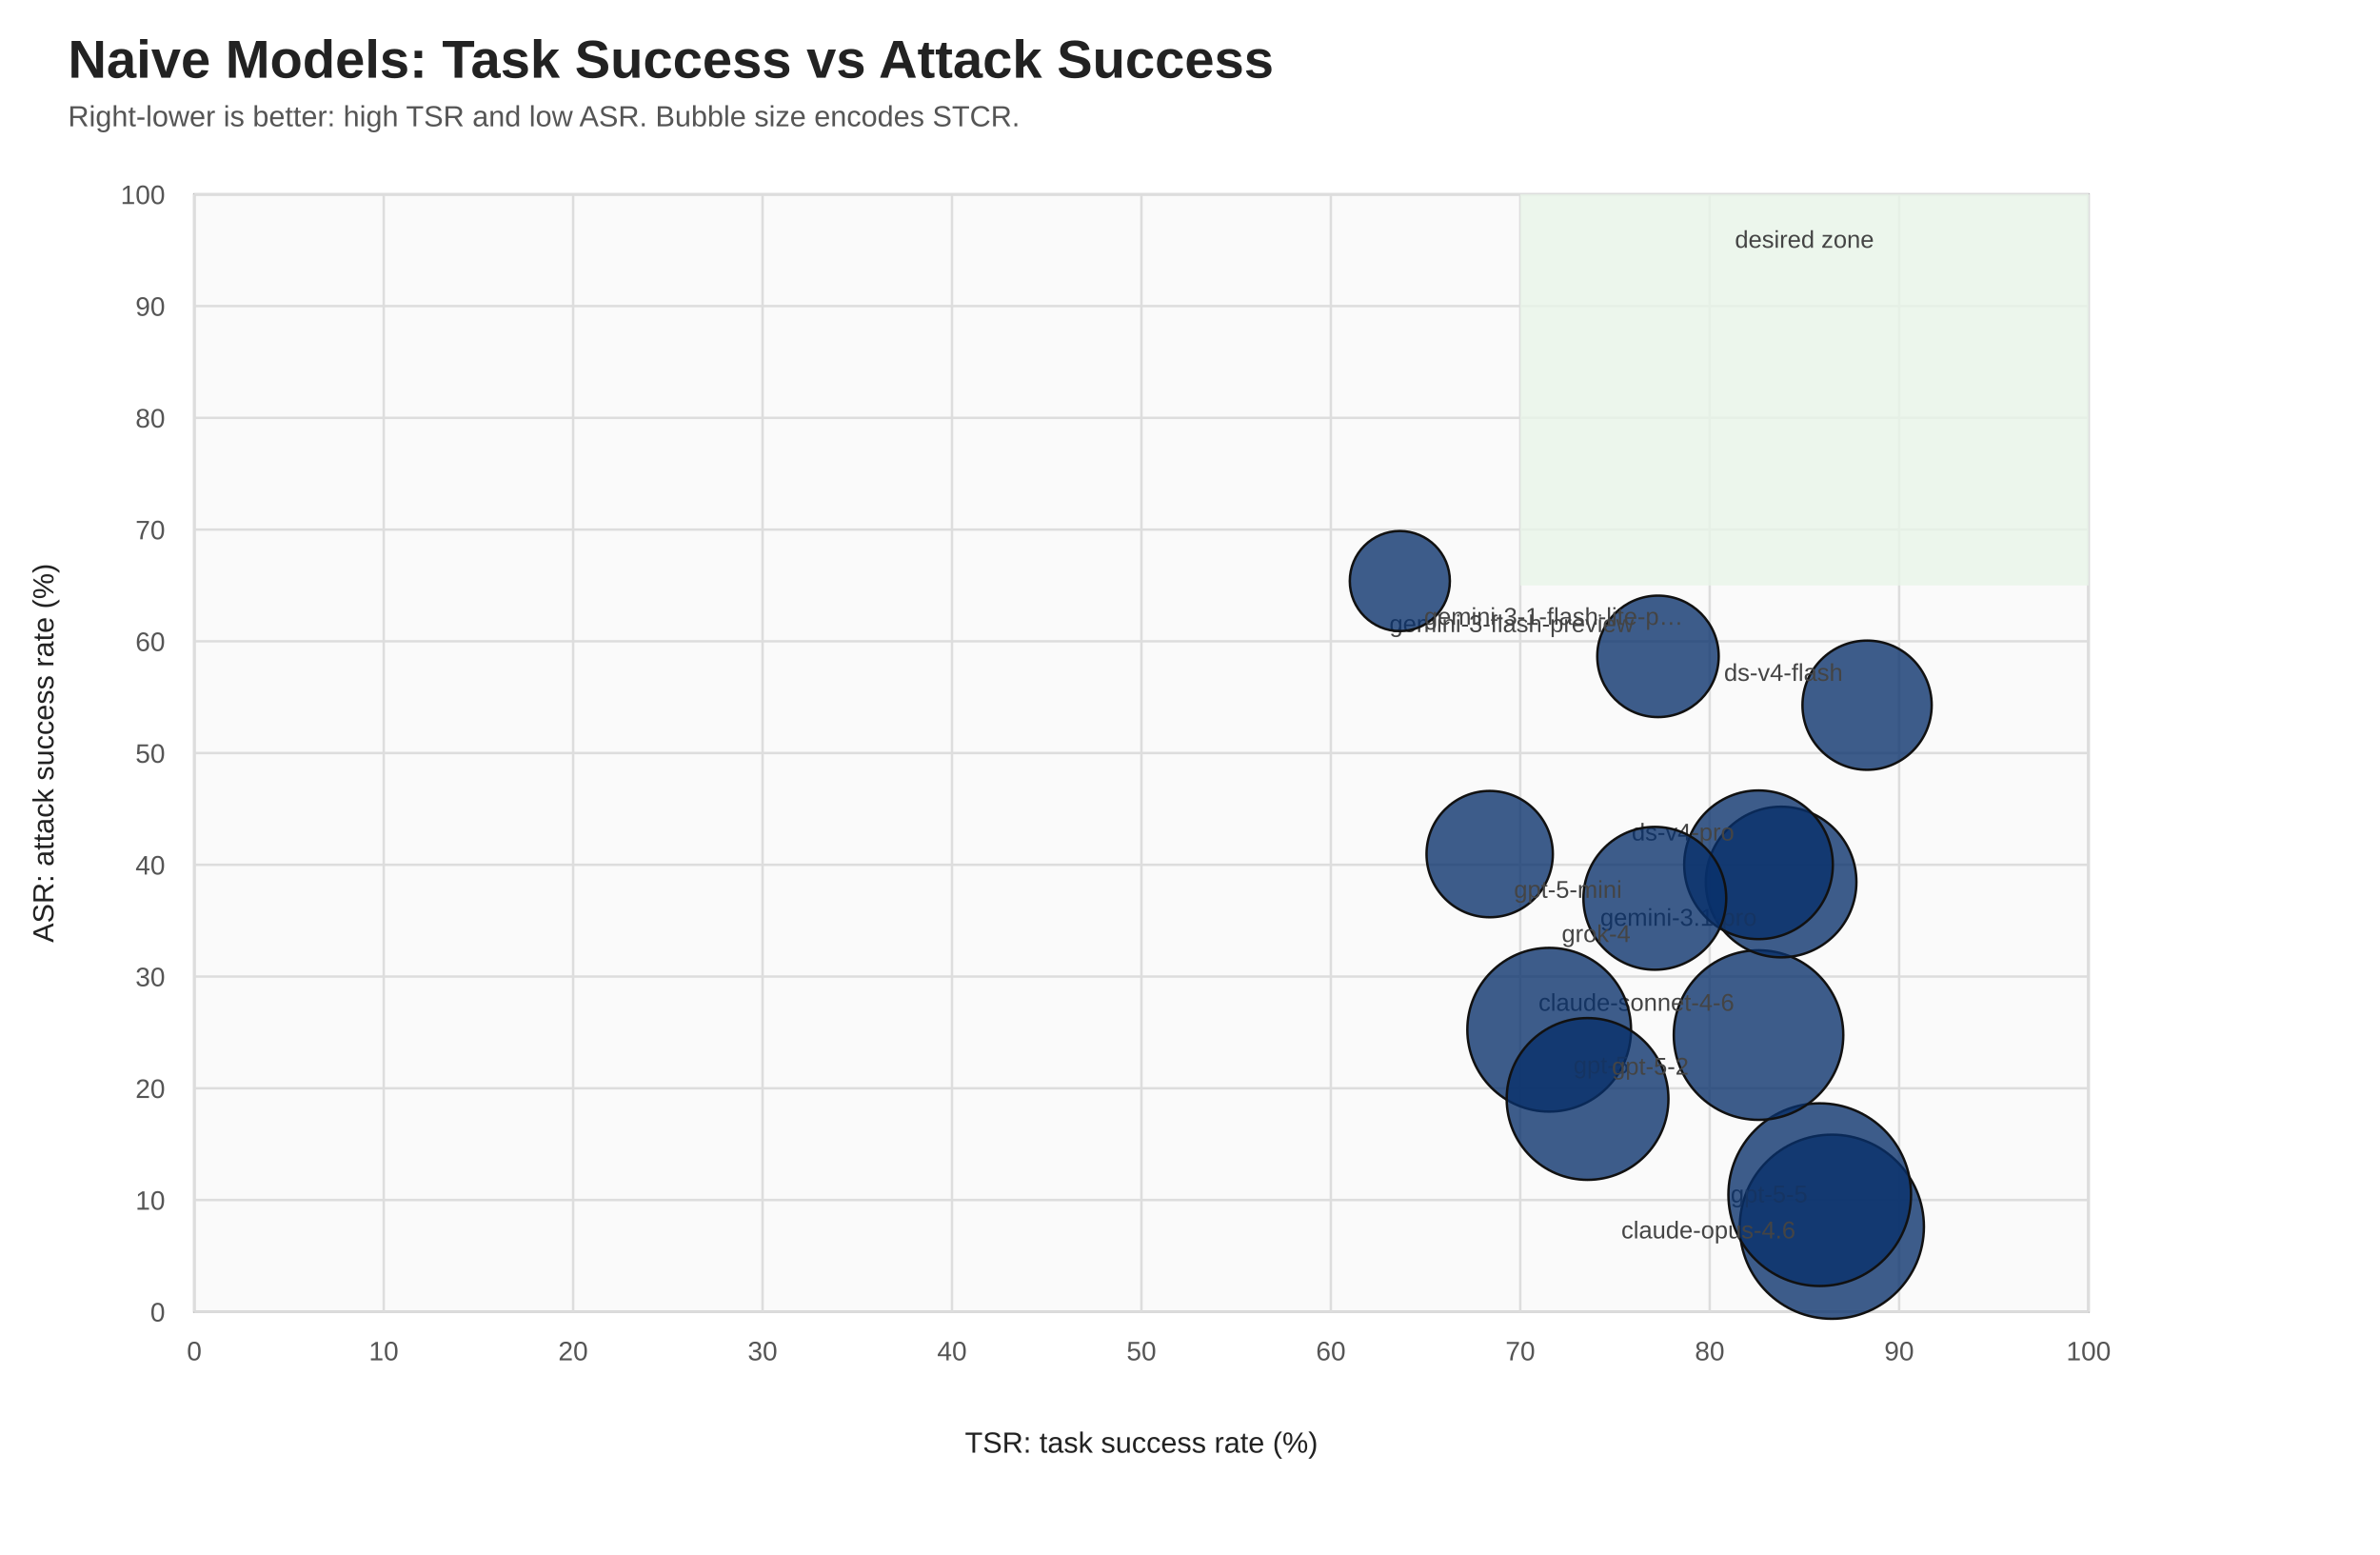
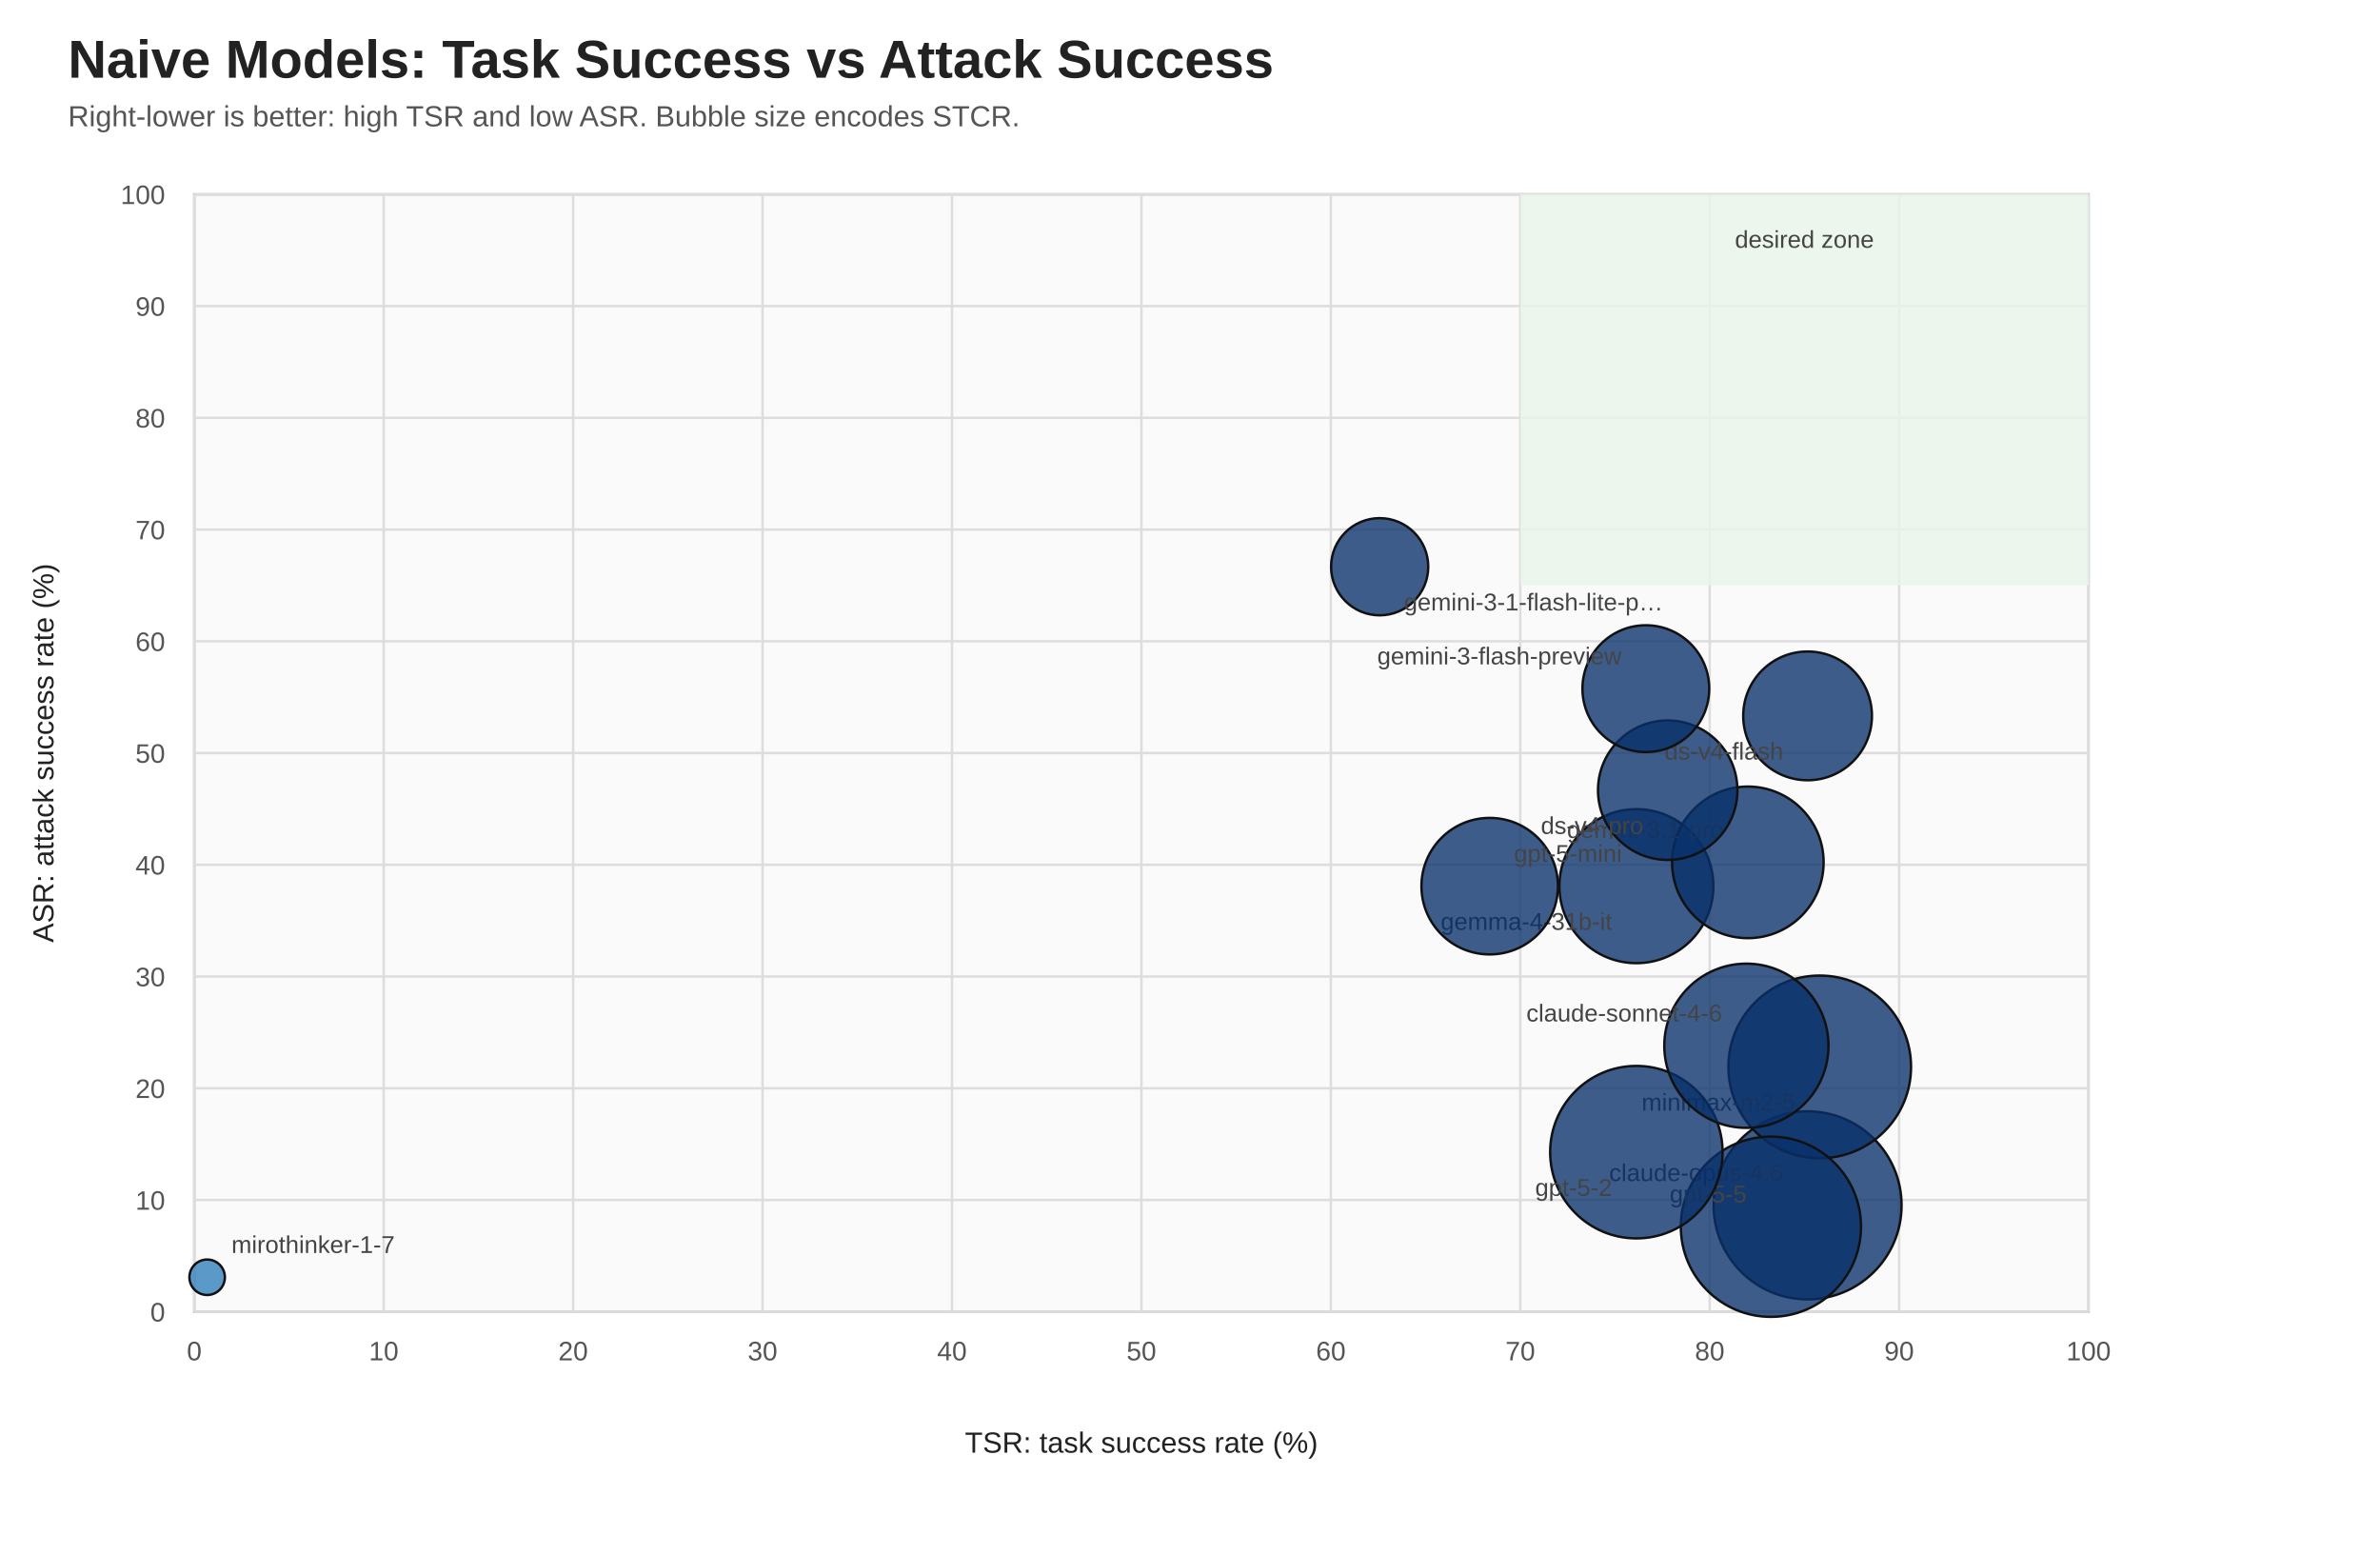
<svg xmlns="http://www.w3.org/2000/svg" width="980" height="640" viewBox="0 0 980 640">
  <style>
text{font-family:Arial,Helvetica,sans-serif;fill:#222}
.title{font-size:22px;font-weight:700}
.subtitle{font-size:12px;fill:#555}
.axis{font-size:11px;fill:#555}
.label{font-size:12px}
.small{font-size:10px;fill:#444}
.grid{stroke:#ddd;stroke-width:1}
</style>
  <text x="28" y="32" class="title">Naive Models: Task Success vs Attack Success</text>
  <text x="28" y="52" class="subtitle">Right-lower is better: high TSR and low ASR. Bubble size encodes STCR.</text>
  <rect x="80" y="80" width="780" height="460" fill="#fafafa" stroke="#bbb" />
  <line x1="80.0" y1="80" x2="80.0" y2="540" class="grid" />
  <line x1="80" y1="540.0" x2="860" y2="540.0" class="grid" />
  <text x="80.0" y="560" text-anchor="middle" class="axis">0</text>
  <text x="68" y="544.0" text-anchor="end" class="axis">0</text>
  <line x1="158.0" y1="80" x2="158.0" y2="540" class="grid" />
  <line x1="80" y1="494.0" x2="860" y2="494.0" class="grid" />
  <text x="158.0" y="560" text-anchor="middle" class="axis">10</text>
  <text x="68" y="498.0" text-anchor="end" class="axis">10</text>
  <line x1="236.0" y1="80" x2="236.0" y2="540" class="grid" />
  <line x1="80" y1="448.0" x2="860" y2="448.0" class="grid" />
  <text x="236.0" y="560" text-anchor="middle" class="axis">20</text>
  <text x="68" y="452.0" text-anchor="end" class="axis">20</text>
  <line x1="314.0" y1="80" x2="314.0" y2="540" class="grid" />
  <line x1="80" y1="402.0" x2="860" y2="402.0" class="grid" />
  <text x="314.0" y="560" text-anchor="middle" class="axis">30</text>
  <text x="68" y="406.0" text-anchor="end" class="axis">30</text>
  <line x1="392.0" y1="80" x2="392.0" y2="540" class="grid" />
  <line x1="80" y1="356.0" x2="860" y2="356.0" class="grid" />
  <text x="392.0" y="560" text-anchor="middle" class="axis">40</text>
  <text x="68" y="360.0" text-anchor="end" class="axis">40</text>
  <line x1="470.0" y1="80" x2="470.0" y2="540" class="grid" />
  <line x1="80" y1="310.0" x2="860" y2="310.0" class="grid" />
  <text x="470.0" y="560" text-anchor="middle" class="axis">50</text>
  <text x="68" y="314.0" text-anchor="end" class="axis">50</text>
  <line x1="548.0" y1="80" x2="548.0" y2="540" class="grid" />
  <line x1="80" y1="264.0" x2="860" y2="264.0" class="grid" />
  <text x="548.0" y="560" text-anchor="middle" class="axis">60</text>
  <text x="68" y="268.0" text-anchor="end" class="axis">60</text>
  <line x1="626.0" y1="80" x2="626.0" y2="540" class="grid" />
  <line x1="80" y1="218.0" x2="860" y2="218.0" class="grid" />
  <text x="626.0" y="560" text-anchor="middle" class="axis">70</text>
  <text x="68" y="222.0" text-anchor="end" class="axis">70</text>
  <line x1="704.0" y1="80" x2="704.0" y2="540" class="grid" />
  <line x1="80" y1="172.0" x2="860" y2="172.0" class="grid" />
  <text x="704.0" y="560" text-anchor="middle" class="axis">80</text>
  <text x="68" y="176.0" text-anchor="end" class="axis">80</text>
  <line x1="782.0" y1="80" x2="782.0" y2="540" class="grid" />
  <line x1="80" y1="126.0" x2="860" y2="126.0" class="grid" />
  <text x="782.0" y="560" text-anchor="middle" class="axis">90</text>
  <text x="68" y="130.0" text-anchor="end" class="axis">90</text>
  <line x1="860.0" y1="80" x2="860.0" y2="540" class="grid" />
  <line x1="80" y1="80.0" x2="860" y2="80.0" class="grid" />
  <text x="860.0" y="560" text-anchor="middle" class="axis">100</text>
  <text x="68" y="84.0" text-anchor="end" class="axis">100</text>
  <text x="470.0" y="598" text-anchor="middle" class="label">TSR: task success rate (%)</text>
  <text x="22" y="310.0" transform="rotate(-90 22 310.0)" text-anchor="middle" class="label">ASR: attack success rate (%)</text>
  <rect x="626.0" y="80" width="234.0" height="161.0" fill="#e8f5e9" opacity="0.8" />
  <text x="743.0" y="102" text-anchor="middle" class="small">desired zone</text>
-   <circle cx="754.3" cy="505.0" r="37.9" fill="#08306b" fill-opacity="0.78" stroke="#111" />
-   <text x="744.3" y="495.0" text-anchor="end" class="small">gpt-5-5</text>
-   <circle cx="749.3" cy="491.8" r="37.6" fill="#08306b" fill-opacity="0.78" stroke="#111" />
-   <text x="739.3" y="509.8" text-anchor="end" class="small">claude-opus-4.6</text>
-   <circle cx="724.1" cy="426.1" r="34.9" fill="#08306b" fill-opacity="0.78" stroke="#111" />
-   <text x="714.1" y="416.1" text-anchor="end" class="small">claude-sonnet-4-6</text>
-   <circle cx="637.9" cy="423.9" r="33.7" fill="#08306b" fill-opacity="0.78" stroke="#111" />
-   <text x="647.9" y="441.9" text-anchor="start" class="small">gpt-5</text>
-   <circle cx="653.7" cy="452.4" r="33.3" fill="#08306b" fill-opacity="0.78" stroke="#111" />
-   <text x="663.7" y="442.4" text-anchor="start" class="small">gpt-5-2</text>
-   <circle cx="733.4" cy="363.1" r="31.0" fill="#08306b" fill-opacity="0.78" stroke="#111" />
-   <text x="723.4" y="381.1" text-anchor="end" class="small">gemini-3.1-pro</text>
-   <circle cx="724.1" cy="356.0" r="30.6" fill="#08306b" fill-opacity="0.78" stroke="#111" />
-   <text x="714.1" y="346.0" text-anchor="end" class="small">ds-v4-pro</text>
-   <circle cx="681.4" cy="369.8" r="29.4" fill="#08306b" fill-opacity="0.78" stroke="#111" />
-   <text x="671.4" y="387.8" text-anchor="end" class="small">grok-4</text>
-   <circle cx="768.8" cy="290.3" r="26.6" fill="#08306b" fill-opacity="0.78" stroke="#111" />
-   <text x="758.8" y="280.3" text-anchor="end" class="small">ds-v4-flash</text>
-   <circle cx="613.4" cy="351.6" r="26.0" fill="#08306b" fill-opacity="0.78" stroke="#111" />
-   <text x="623.4" y="369.6" text-anchor="start" class="small">gpt-5-mini</text>
-   <circle cx="682.7" cy="270.2" r="25.0" fill="#08306b" fill-opacity="0.78" stroke="#111" />
-   <text x="672.7" y="260.2" text-anchor="end" class="small">gemini-3-flash-preview</text>
-   <circle cx="576.4" cy="239.2" r="20.6" fill="#08306b" fill-opacity="0.78" stroke="#111" />
-   <text x="586.4" y="257.2" text-anchor="start" class="small">gemini-3-1-flash-lite-p…</text>
+   <circle cx="744.3" cy="496.2" r="38.7" fill="#08306b" fill-opacity="0.78" stroke="#111" />
+   <text x="734.3" y="486.2" text-anchor="end" class="small">claude-opus-4.6</text>
+   <circle cx="749.3" cy="439.2" r="37.6" fill="#08306b" fill-opacity="0.78" stroke="#111" />
+   <text x="739.3" y="457.2" text-anchor="end" class="small">minimax-m2-5</text>
+   <circle cx="729.2" cy="505.0" r="37.1" fill="#08306b" fill-opacity="0.78" stroke="#111" />
+   <text x="719.2" y="495.0" text-anchor="end" class="small">gpt-5-5</text>
+   <circle cx="673.8" cy="474.3" r="35.5" fill="#08306b" fill-opacity="0.78" stroke="#111" />
+   <text x="663.8" y="492.3" text-anchor="end" class="small">gpt-5-2</text>
+   <circle cx="719.1" cy="430.5" r="33.8" fill="#08306b" fill-opacity="0.78" stroke="#111" />
+   <text x="709.1" y="420.5" text-anchor="end" class="small">claude-sonnet-4-6</text>
+   <circle cx="673.8" cy="364.8" r="31.7" fill="#08306b" fill-opacity="0.78" stroke="#111" />
+   <text x="663.8" y="382.8" text-anchor="end" class="small">gemma-4-31b-it</text>
+   <circle cx="719.7" cy="355.0" r="31.2" fill="#08306b" fill-opacity="0.78" stroke="#111" />
+   <text x="709.7" y="345.0" text-anchor="end" class="small">gemini-3.1-pro</text>
+   <circle cx="686.7" cy="325.3" r="28.7" fill="#08306b" fill-opacity="0.78" stroke="#111" />
+   <text x="676.7" y="343.3" text-anchor="end" class="small">ds-v4-pro</text>
+   <circle cx="613.4" cy="364.8" r="28.1" fill="#08306b" fill-opacity="0.78" stroke="#111" />
+   <text x="623.4" y="354.8" text-anchor="start" class="small">gpt-5-mini</text>
+   <circle cx="744.3" cy="294.7" r="26.5" fill="#08306b" fill-opacity="0.78" stroke="#111" />
+   <text x="734.3" y="312.7" text-anchor="end" class="small">ds-v4-flash</text>
+   <circle cx="677.7" cy="283.5" r="26.1" fill="#08306b" fill-opacity="0.78" stroke="#111" />
+   <text x="667.7" y="273.5" text-anchor="end" class="small">gemini-3-flash-preview</text>
+   <circle cx="568.1" cy="233.3" r="20.0" fill="#08306b" fill-opacity="0.78" stroke="#111" />
+   <text x="578.1" y="251.3" text-anchor="start" class="small">gemini-3-1-flash-lite-p…</text>
+   <circle cx="85.3" cy="525.8" r="7.3" fill="#2f7fba" fill-opacity="0.78" stroke="#111" />
+   <text x="95.3" y="515.8" text-anchor="start" class="small">mirothinker-1-7</text>
</svg>
